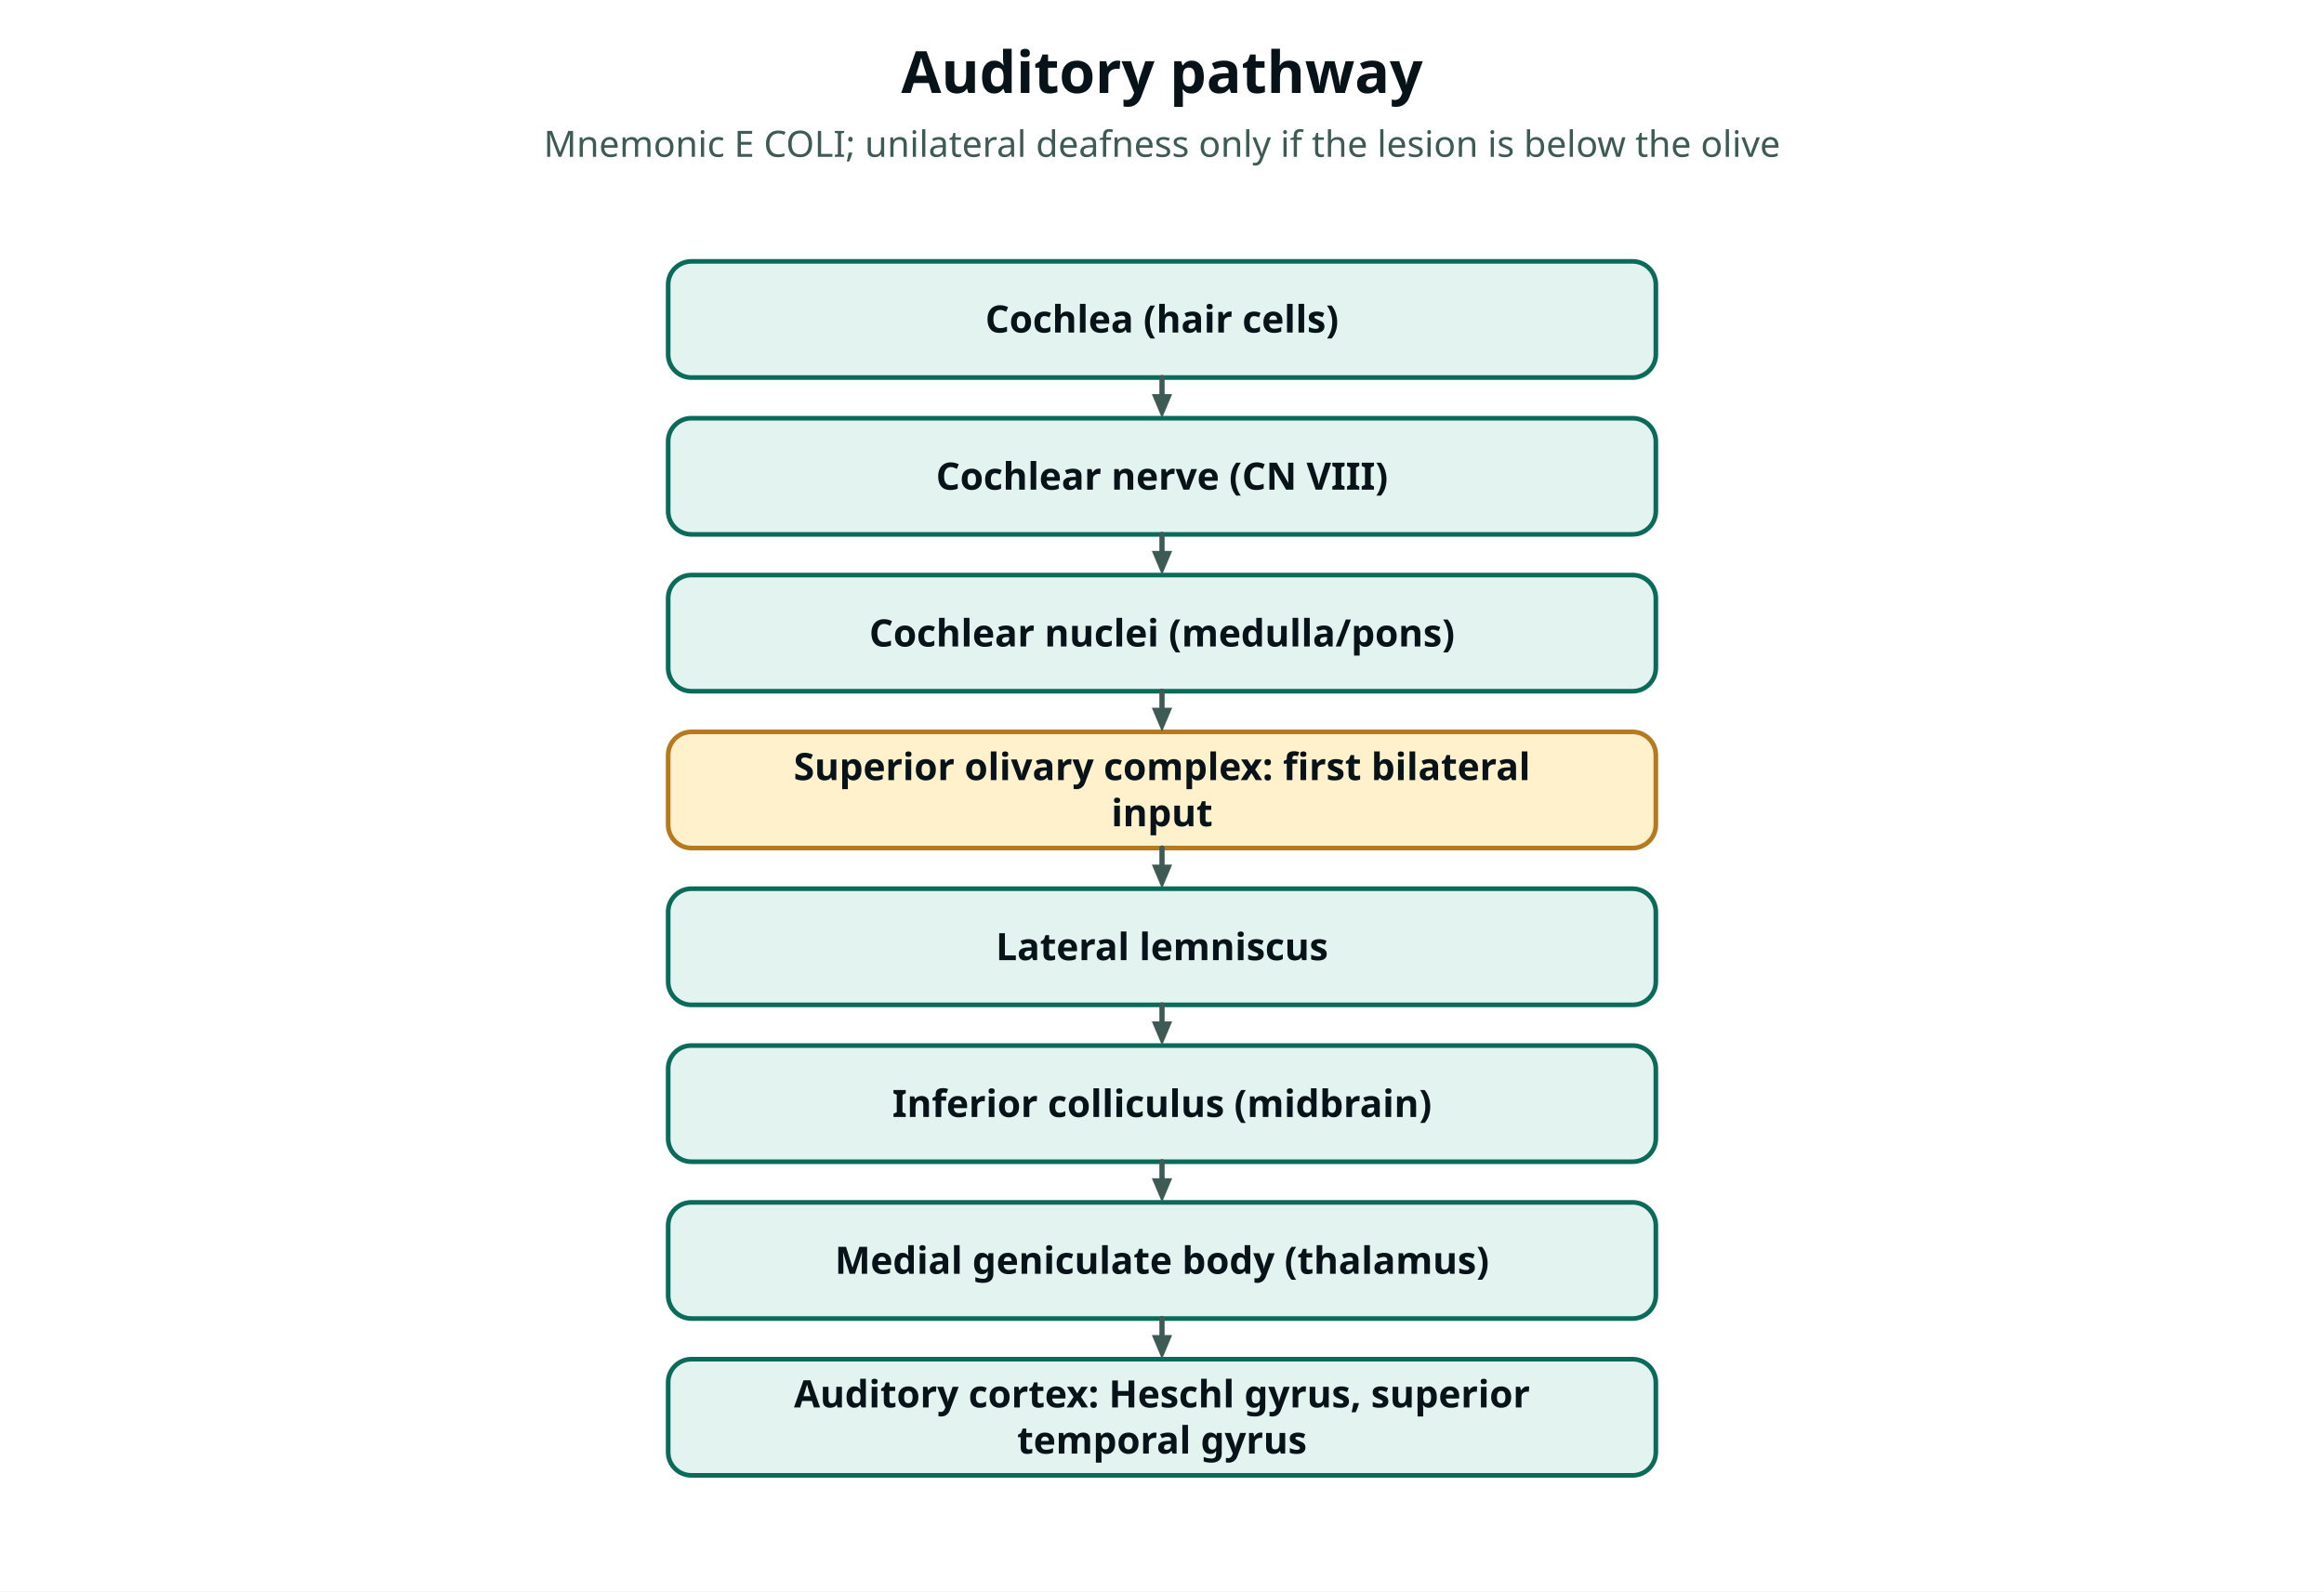
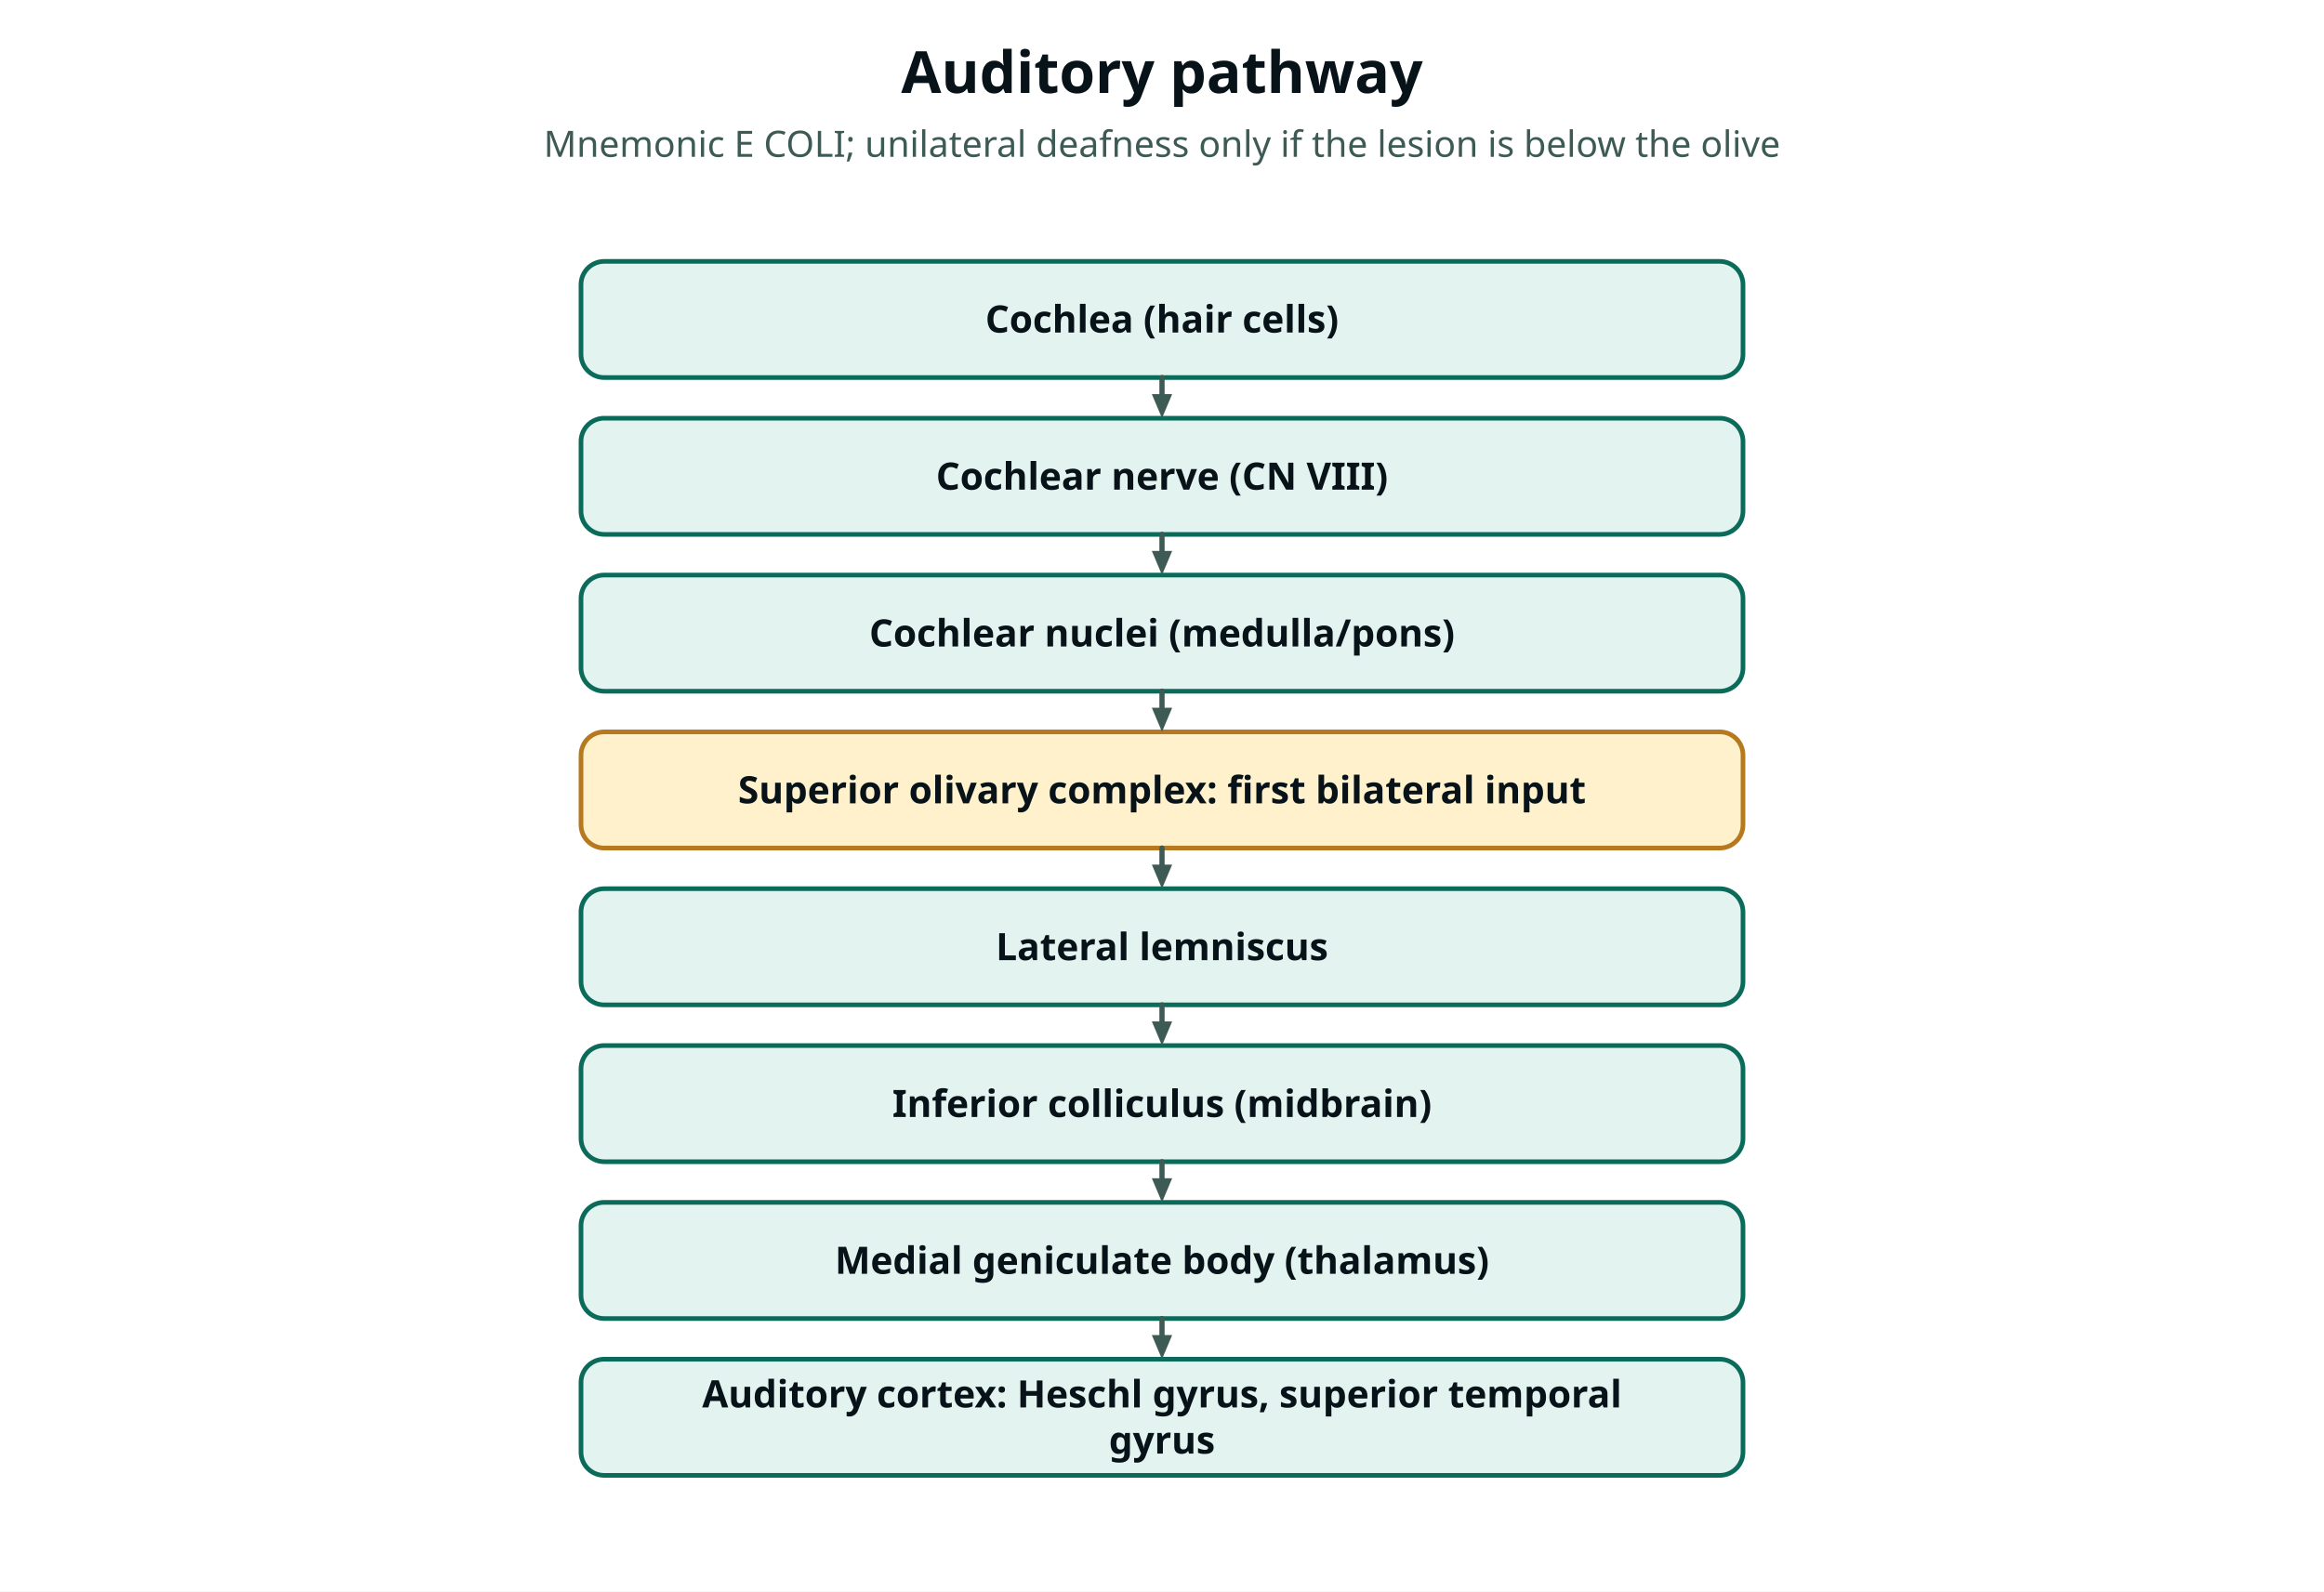
<svg xmlns="http://www.w3.org/2000/svg" viewBox="0 0 800 548" role="img" aria-labelledby="t d">
  <rect width="800" height="548" fill="#FFFFFF" />
  <text x="400.0" y="32.0" font-size="20" font-weight="700" text-anchor="middle" fill="#071318" font-family="system-ui,sans-serif">Auditory pathway</text>
  <text x="400.0" y="54.0" font-size="12.5" font-weight="400" text-anchor="middle" fill="#3D5A54" font-family="system-ui,sans-serif">Mnemonic E COLI; unilateral deafness only if the lesion is below the olive</text>
-   <rect x="230.0" y="90.0" width="340.0" height="40.0" rx="8" fill="#E3F3EF" stroke="#0B6B5B" stroke-width="1.6" />
+   <rect x="200.0" y="90.0" width="400.0" height="40.0" rx="8" fill="#E3F3EF" stroke="#0B6B5B" stroke-width="1.6" />
  <text x="400.0" y="114.5" font-size="13" font-weight="600" text-anchor="middle" fill="#071318" font-family="system-ui,sans-serif">Cochlea (hair cells)</text>
-   <rect x="230.0" y="144.0" width="340.0" height="40.0" rx="8" fill="#E3F3EF" stroke="#0B6B5B" stroke-width="1.6" />
+   <rect x="200.0" y="144.0" width="400.0" height="40.0" rx="8" fill="#E3F3EF" stroke="#0B6B5B" stroke-width="1.6" />
  <text x="400.0" y="168.6" font-size="13" font-weight="600" text-anchor="middle" fill="#071318" font-family="system-ui,sans-serif">Cochlear nerve (CN VIII)</text>
-   <rect x="230.0" y="198.0" width="340.0" height="40.0" rx="8" fill="#E3F3EF" stroke="#0B6B5B" stroke-width="1.6" />
+   <rect x="200.0" y="198.0" width="400.0" height="40.0" rx="8" fill="#E3F3EF" stroke="#0B6B5B" stroke-width="1.6" />
  <text x="400.0" y="222.6" font-size="13" font-weight="600" text-anchor="middle" fill="#071318" font-family="system-ui,sans-serif">Cochlear nuclei (medulla/pons)</text>
-   <rect x="230.0" y="252.0" width="340.0" height="40.0" rx="8" fill="#FFF1CC" stroke="#B7791F" stroke-width="1.6" />
-   <text x="400.0" y="268.6" font-size="13" font-weight="600" text-anchor="middle" fill="#071318" font-family="system-ui,sans-serif">Superior olivary complex: first bilateral</text>
-   <text x="400.0" y="284.5" font-size="13" font-weight="600" text-anchor="middle" fill="#071318" font-family="system-ui,sans-serif">input</text>
-   <rect x="230.0" y="306.0" width="340.0" height="40.0" rx="8" fill="#E3F3EF" stroke="#0B6B5B" stroke-width="1.6" />
+   <rect x="200.0" y="252.0" width="400.0" height="40.0" rx="8" fill="#FFF1CC" stroke="#B7791F" stroke-width="1.6" />
+   <text x="400.0" y="276.6" font-size="13" font-weight="600" text-anchor="middle" fill="#071318" font-family="system-ui,sans-serif">Superior olivary complex: first bilateral input</text>
+   <rect x="200.0" y="306.0" width="400.0" height="40.0" rx="8" fill="#E3F3EF" stroke="#0B6B5B" stroke-width="1.6" />
  <text x="400.0" y="330.6" font-size="13" font-weight="600" text-anchor="middle" fill="#071318" font-family="system-ui,sans-serif">Lateral lemniscus</text>
-   <rect x="230.0" y="360.0" width="340.0" height="40.0" rx="8" fill="#E3F3EF" stroke="#0B6B5B" stroke-width="1.6" />
+   <rect x="200.0" y="360.0" width="400.0" height="40.0" rx="8" fill="#E3F3EF" stroke="#0B6B5B" stroke-width="1.6" />
  <text x="400.0" y="384.6" font-size="13" font-weight="600" text-anchor="middle" fill="#071318" font-family="system-ui,sans-serif">Inferior colliculus (midbrain)</text>
-   <rect x="230.0" y="414.0" width="340.0" height="40.0" rx="8" fill="#E3F3EF" stroke="#0B6B5B" stroke-width="1.6" />
+   <rect x="200.0" y="414.0" width="400.0" height="40.0" rx="8" fill="#E3F3EF" stroke="#0B6B5B" stroke-width="1.6" />
  <text x="400.0" y="438.6" font-size="13" font-weight="600" text-anchor="middle" fill="#071318" font-family="system-ui,sans-serif">Medial geniculate body (thalamus)</text>
-   <rect x="230.0" y="468.0" width="340.0" height="40.0" rx="8" fill="#E3F3EF" stroke="#0B6B5B" stroke-width="1.6" />
-   <text x="400.0" y="484.6" font-size="13" font-weight="600" text-anchor="middle" fill="#071318" font-family="system-ui,sans-serif">Auditory cortex: Heschl gyrus, superior</text>
-   <text x="400.0" y="500.5" font-size="13" font-weight="600" text-anchor="middle" fill="#071318" font-family="system-ui,sans-serif">temporal gyrus</text>
+   <rect x="200.0" y="468.0" width="400.0" height="40.0" rx="8" fill="#E3F3EF" stroke="#0B6B5B" stroke-width="1.6" />
+   <text x="400.0" y="484.6" font-size="13" font-weight="600" text-anchor="middle" fill="#071318" font-family="system-ui,sans-serif">Auditory cortex: Heschl gyrus, superior temporal</text>
+   <text x="400.0" y="500.5" font-size="13" font-weight="600" text-anchor="middle" fill="#071318" font-family="system-ui,sans-serif">gyrus</text>
  <line x1="400.0" y1="130.0" x2="400.0" y2="136.8" stroke="#3D5A54" stroke-width="1.8" stroke-linecap="round" />
  <path d="M400.0 144.0 L396.5 135.7 L403.5 135.7 Z" fill="#3D5A54" />
  <line x1="400.0" y1="184.0" x2="400.0" y2="190.8" stroke="#3D5A54" stroke-width="1.8" stroke-linecap="round" />
  <path d="M400.0 198.0 L396.5 189.7 L403.5 189.7 Z" fill="#3D5A54" />
  <line x1="400.0" y1="238.0" x2="400.0" y2="244.8" stroke="#3D5A54" stroke-width="1.8" stroke-linecap="round" />
  <path d="M400.0 252.0 L396.5 243.7 L403.5 243.7 Z" fill="#3D5A54" />
  <line x1="400.0" y1="292.0" x2="400.0" y2="298.8" stroke="#3D5A54" stroke-width="1.8" stroke-linecap="round" />
  <path d="M400.0 306.0 L396.5 297.7 L403.5 297.7 Z" fill="#3D5A54" />
  <line x1="400.0" y1="346.0" x2="400.0" y2="352.8" stroke="#3D5A54" stroke-width="1.8" stroke-linecap="round" />
  <path d="M400.0 360.0 L396.5 351.7 L403.5 351.7 Z" fill="#3D5A54" />
  <line x1="400.0" y1="400.0" x2="400.0" y2="406.8" stroke="#3D5A54" stroke-width="1.8" stroke-linecap="round" />
  <path d="M400.0 414.0 L396.5 405.7 L403.5 405.7 Z" fill="#3D5A54" />
  <line x1="400.0" y1="454.0" x2="400.0" y2="460.8" stroke="#3D5A54" stroke-width="1.8" stroke-linecap="round" />
  <path d="M400.0 468.0 L396.5 459.7 L403.5 459.7 Z" fill="#3D5A54" />
</svg>
